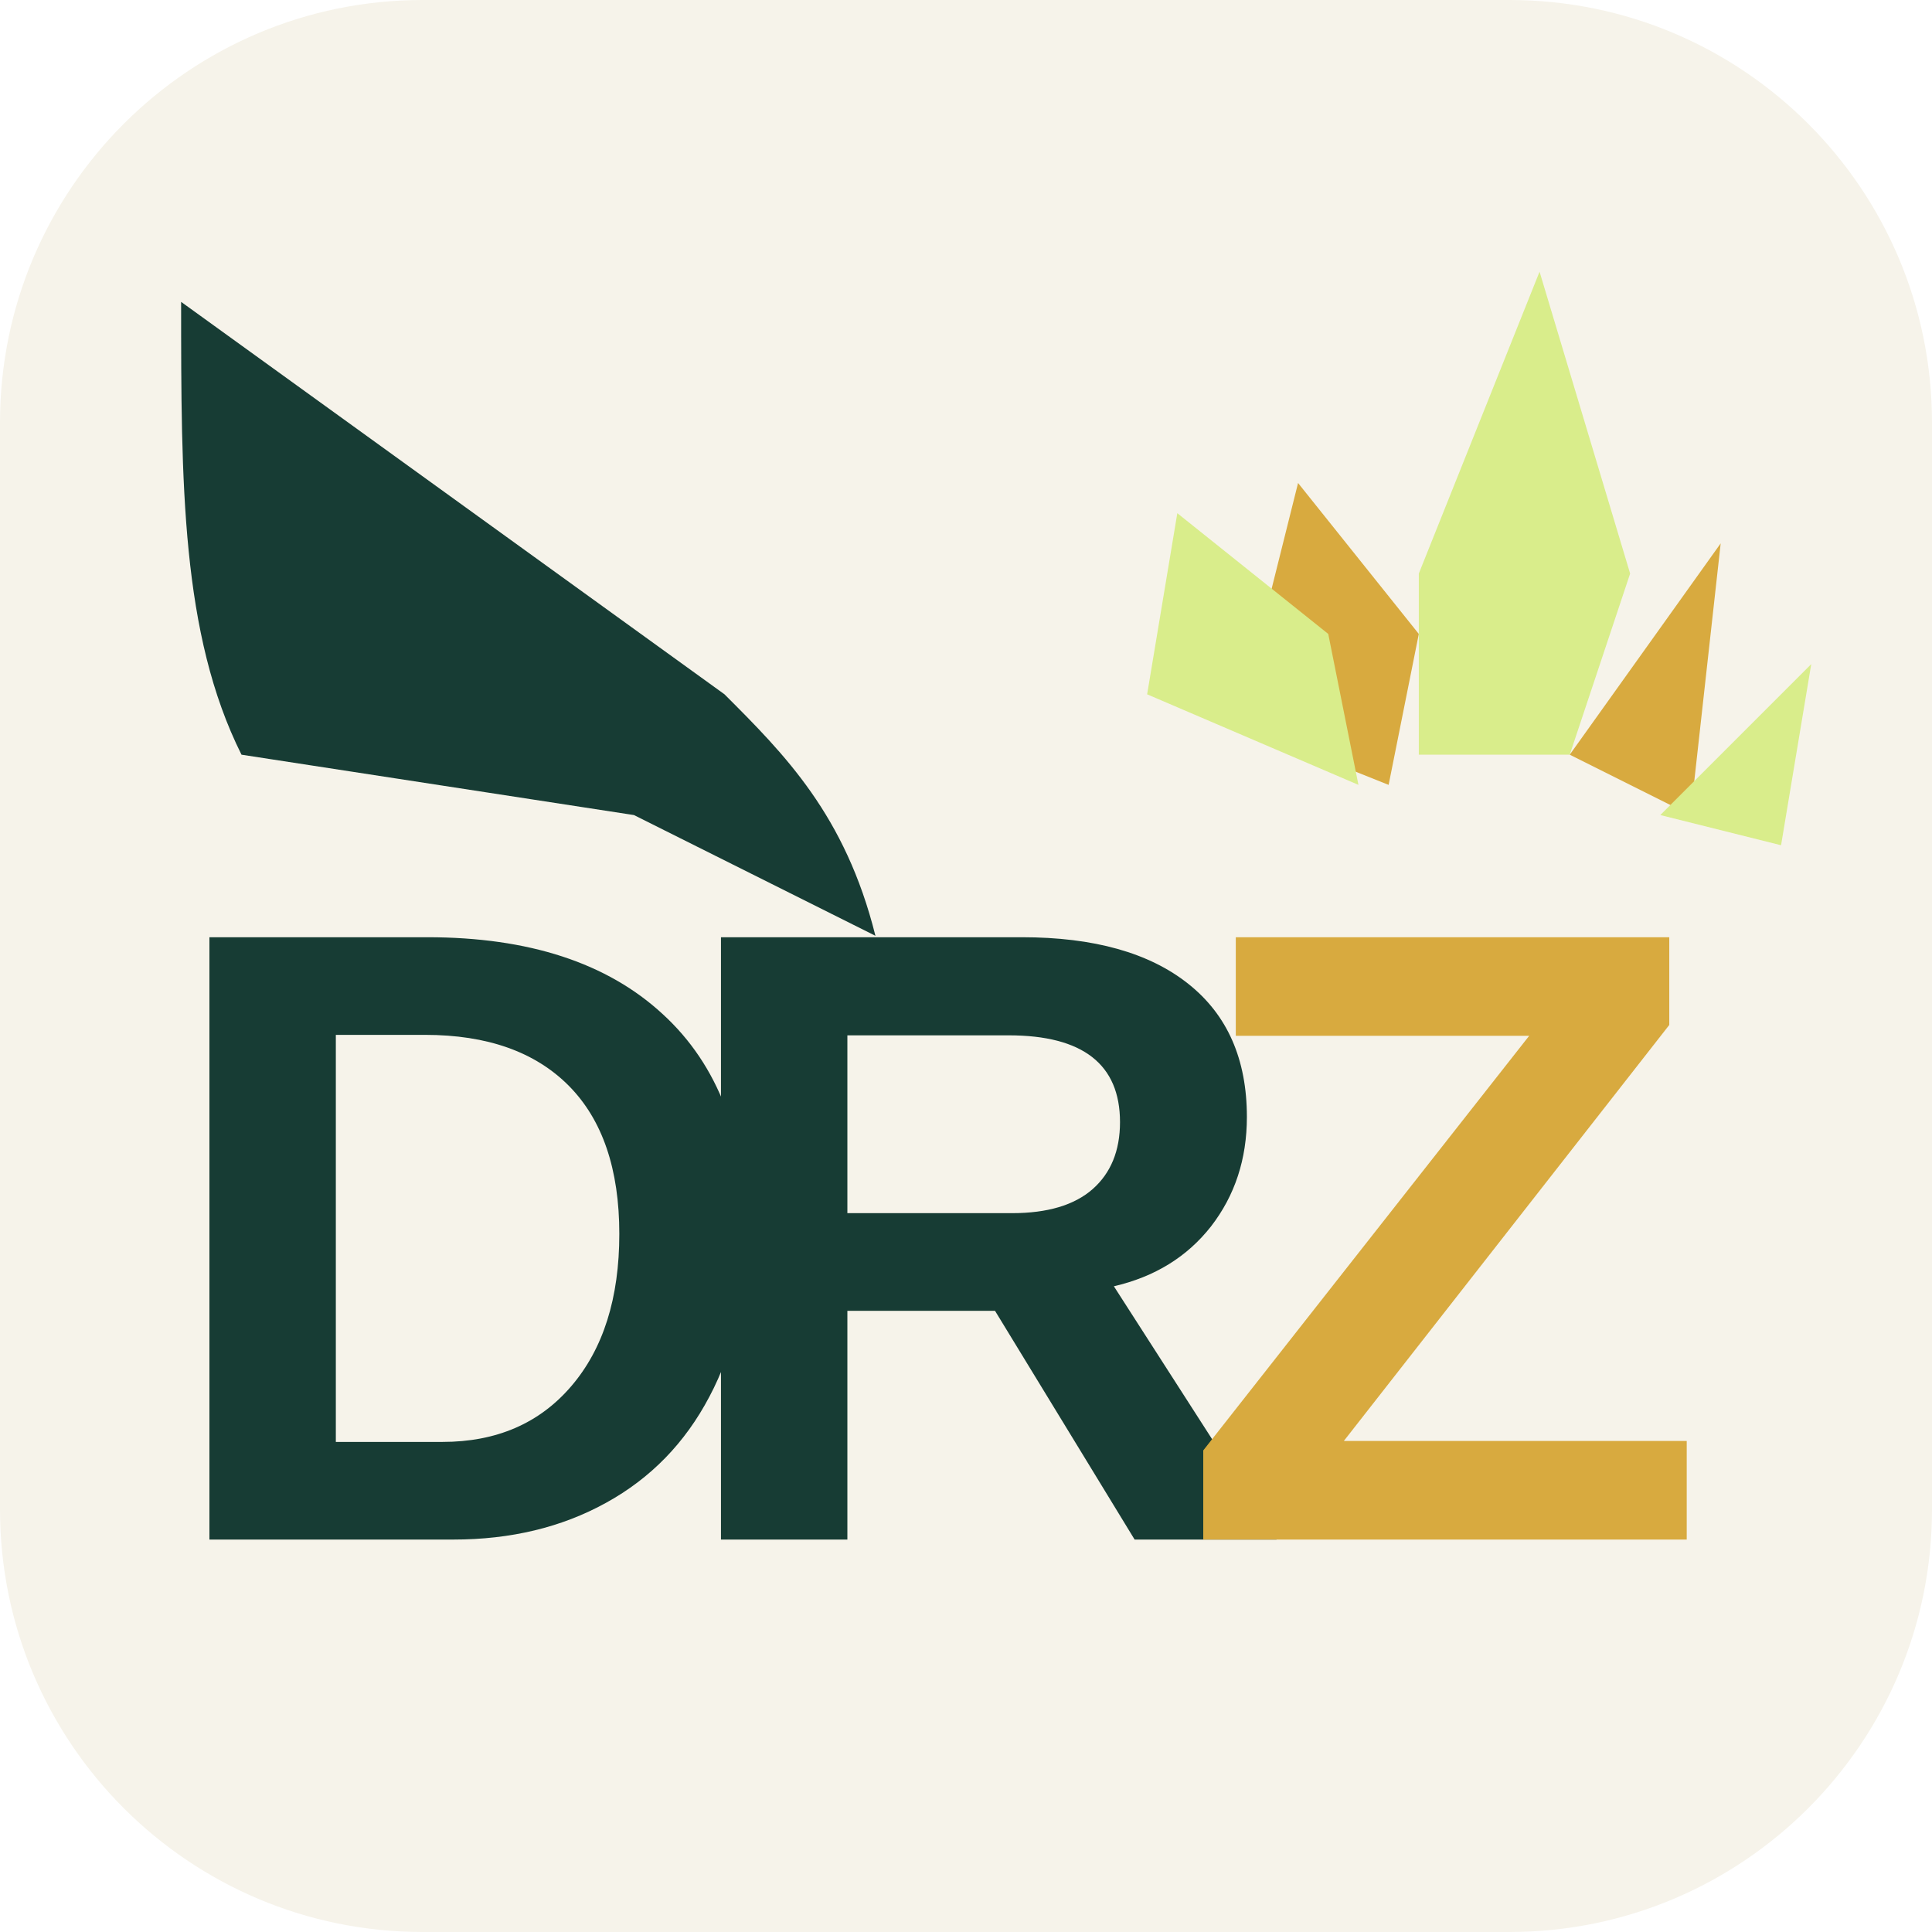
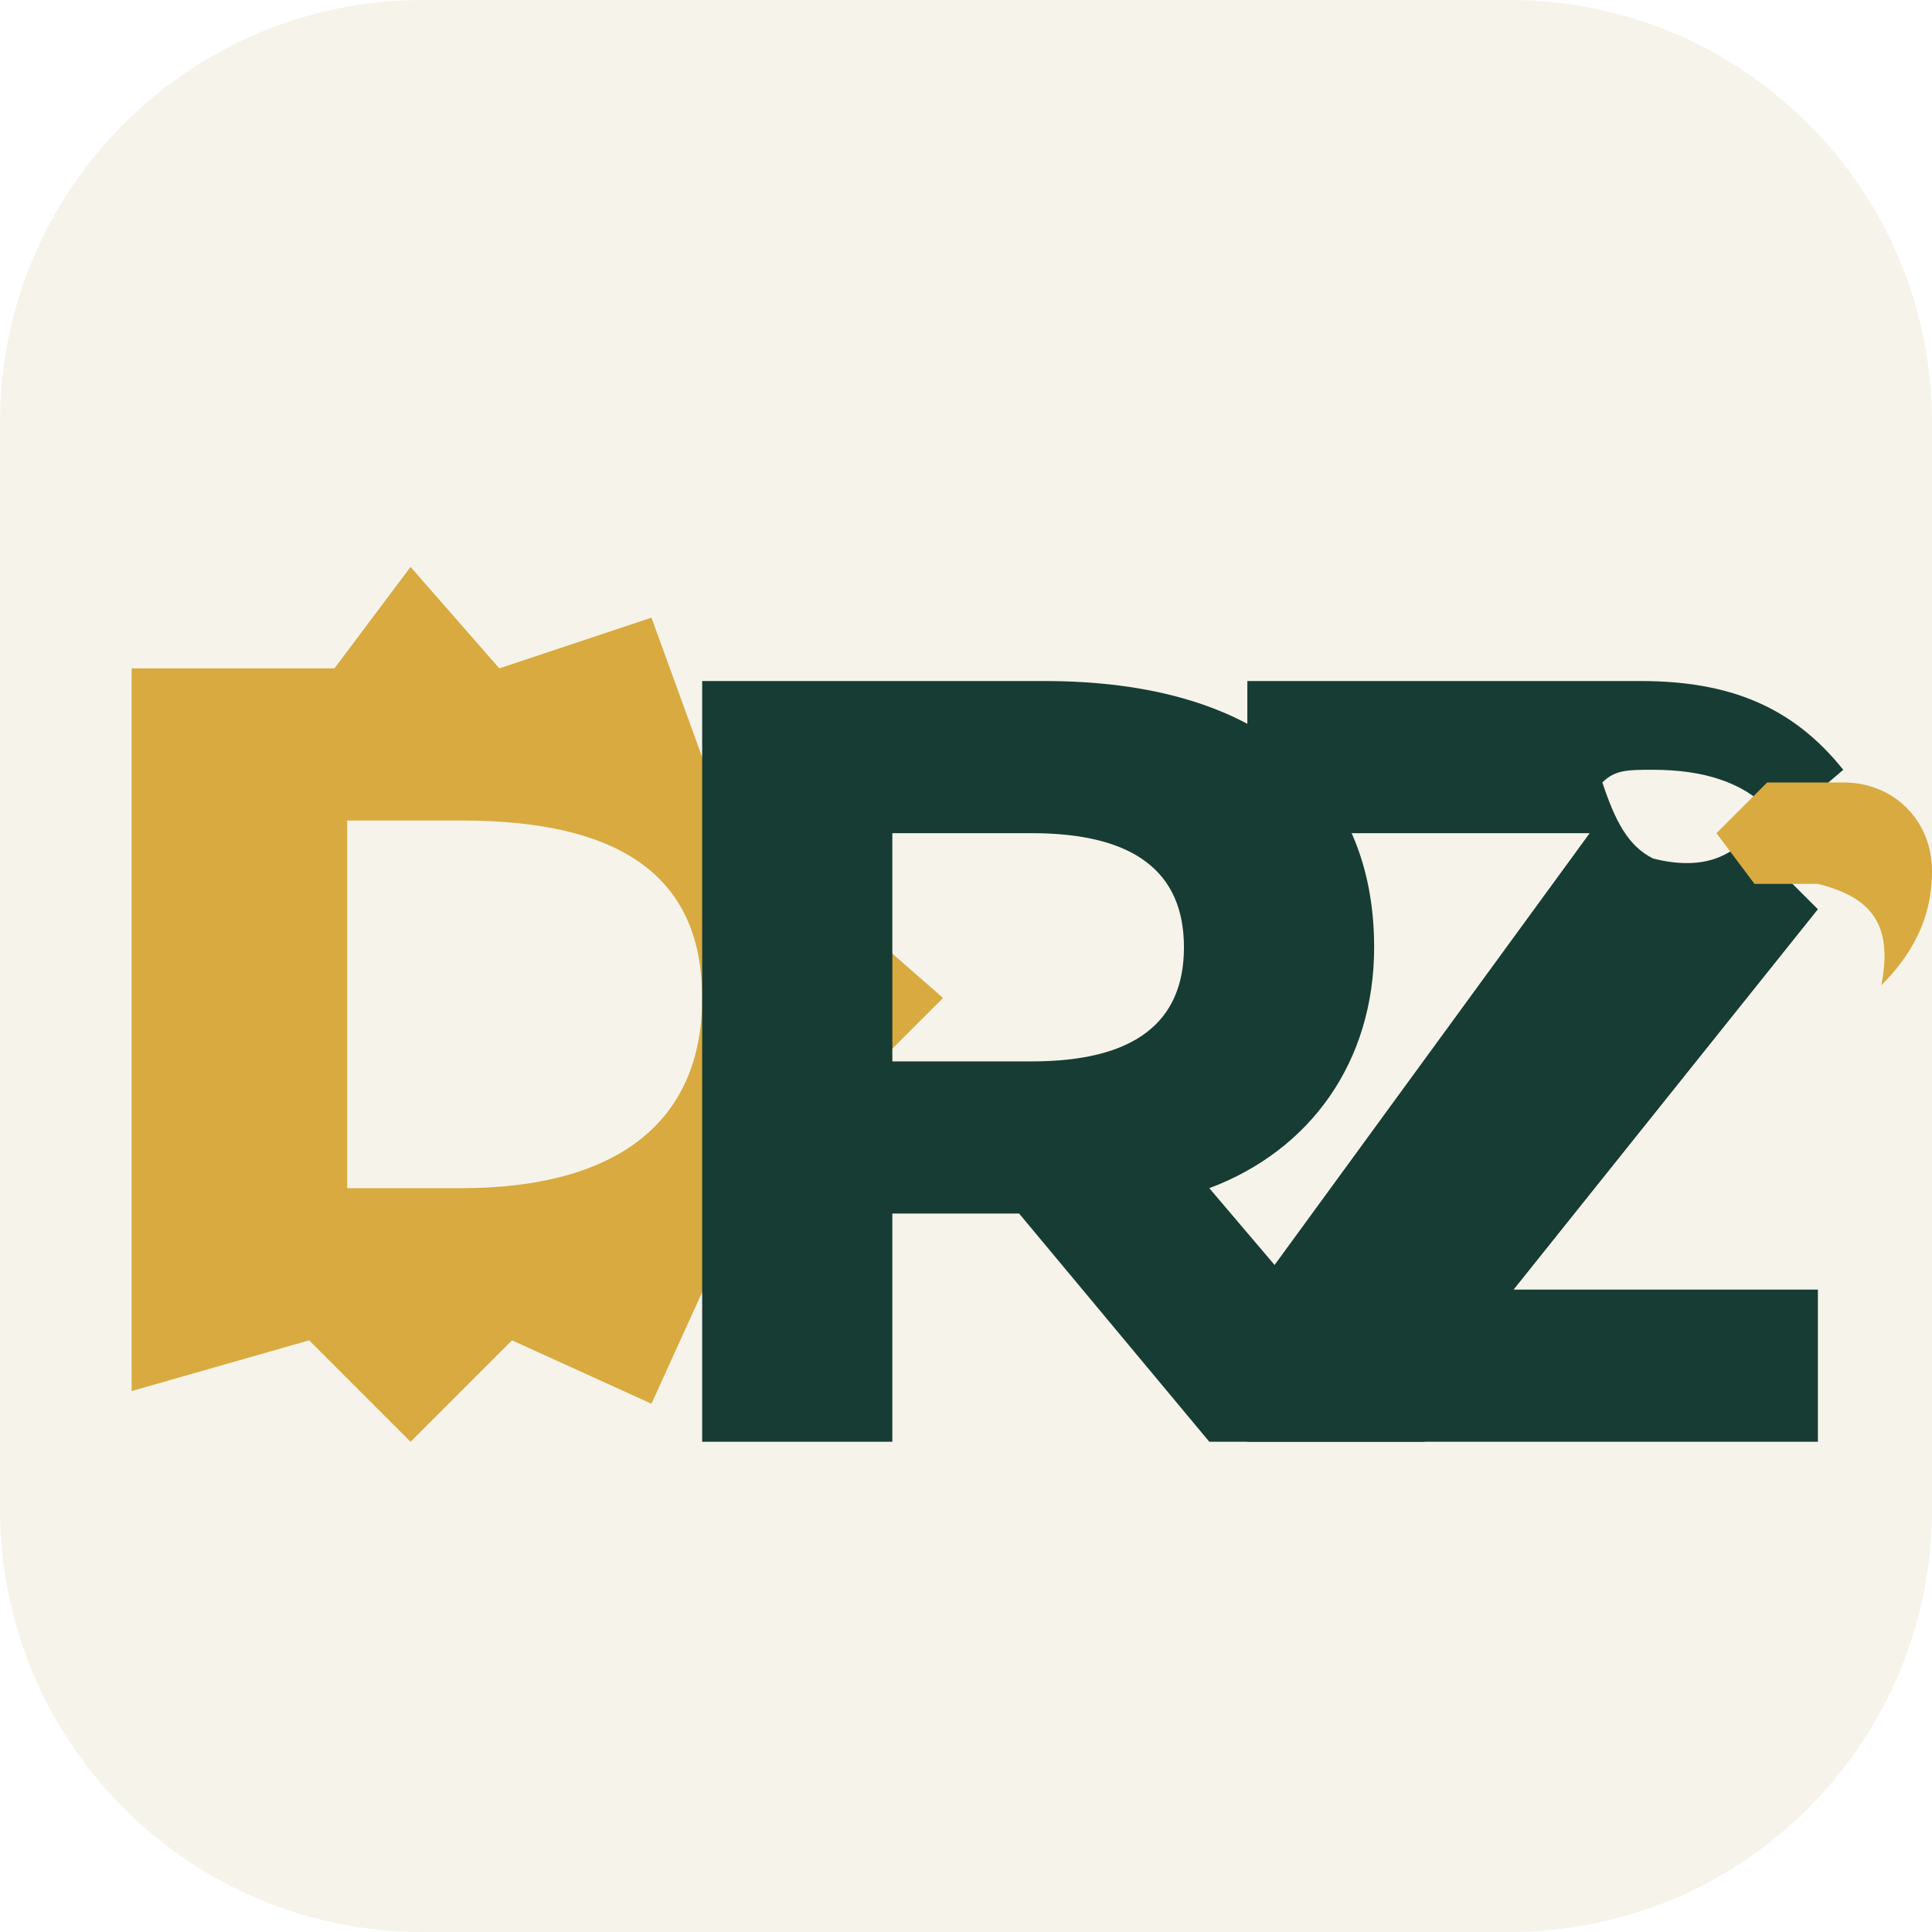
<svg xmlns="http://www.w3.org/2000/svg" viewBox="0 0 64 64">
  <rect width="64" height="64" rx="14" fill="#f6f3ea" />
-   <path fill="#173c34" d="M8 25c-2-4-2-9-2-15l18 13c2 2 4 4 5 8l-8-4-13-2Z" />
-   <path fill="#d8aa3f" d="m41 24 2-8 4 5-1 5-5-2Zm11 1 5-7-1 9-4-2Z" />
-   <path fill="#d9ed8b" d="m38 23 1-6 5 4 1 5-7-3Zm9 2V19l4-10 3 10-2 6h-5Zm8 2 5-5-1 6-4-1Z" />
-   <text x="5" y="51" fill="#173c34" font-family="Arial Black,Arial,sans-serif" font-size="29" font-weight="900" letter-spacing="-4">DR</text>
-   <text x="39" y="51" fill="#d8aa3f" font-family="Arial Black,Arial,sans-serif" font-size="29" font-weight="900">Z</text>
+   <g transform="translate(1 15) scale(.42)">
+     <path fill="#d8aa3f" fill-rule="evenodd" d="M8 17h16l6-8 7 8 12-4 4 11 12 1-1 11 8 7-8 8 2 12-12 1-5 11-11-5-8 8-8-8-14 4V17Zm17 12v29h9c12 0 19-5 19-15s-7-14-19-14h-9Z" />
+     <path fill="#173c34" fill-rule="evenodd" d="M53 18h27c17 0 26 8 26 21 0 9-5 16-13 19l17 20H93L78 60H68v18H53V18Zm15 12v18h11c8 0 12-3 12-9s-4-9-12-9H68Z" />
+     <path fill="#173c34" d="M96 18h31c7 0 12 2 16 7l-7 6 5 5-24 30h24v12H96V67l27-37H96V18Z" />
+     <path fill="#f6f3ea" d="M128 25c4 0 7 1 9 3-2 4-5 5-9 4-2-1-3-3-4-6 1-1 2-1 4-1Z" />
+     <path fill="#d8aa3f" d="M137 26h6c4 0 7 3 7 7 0 3-1 6-4 9 1-5-1-7-5-8h-5l-3-4 4-4Z" />
+   </g>
</svg>
